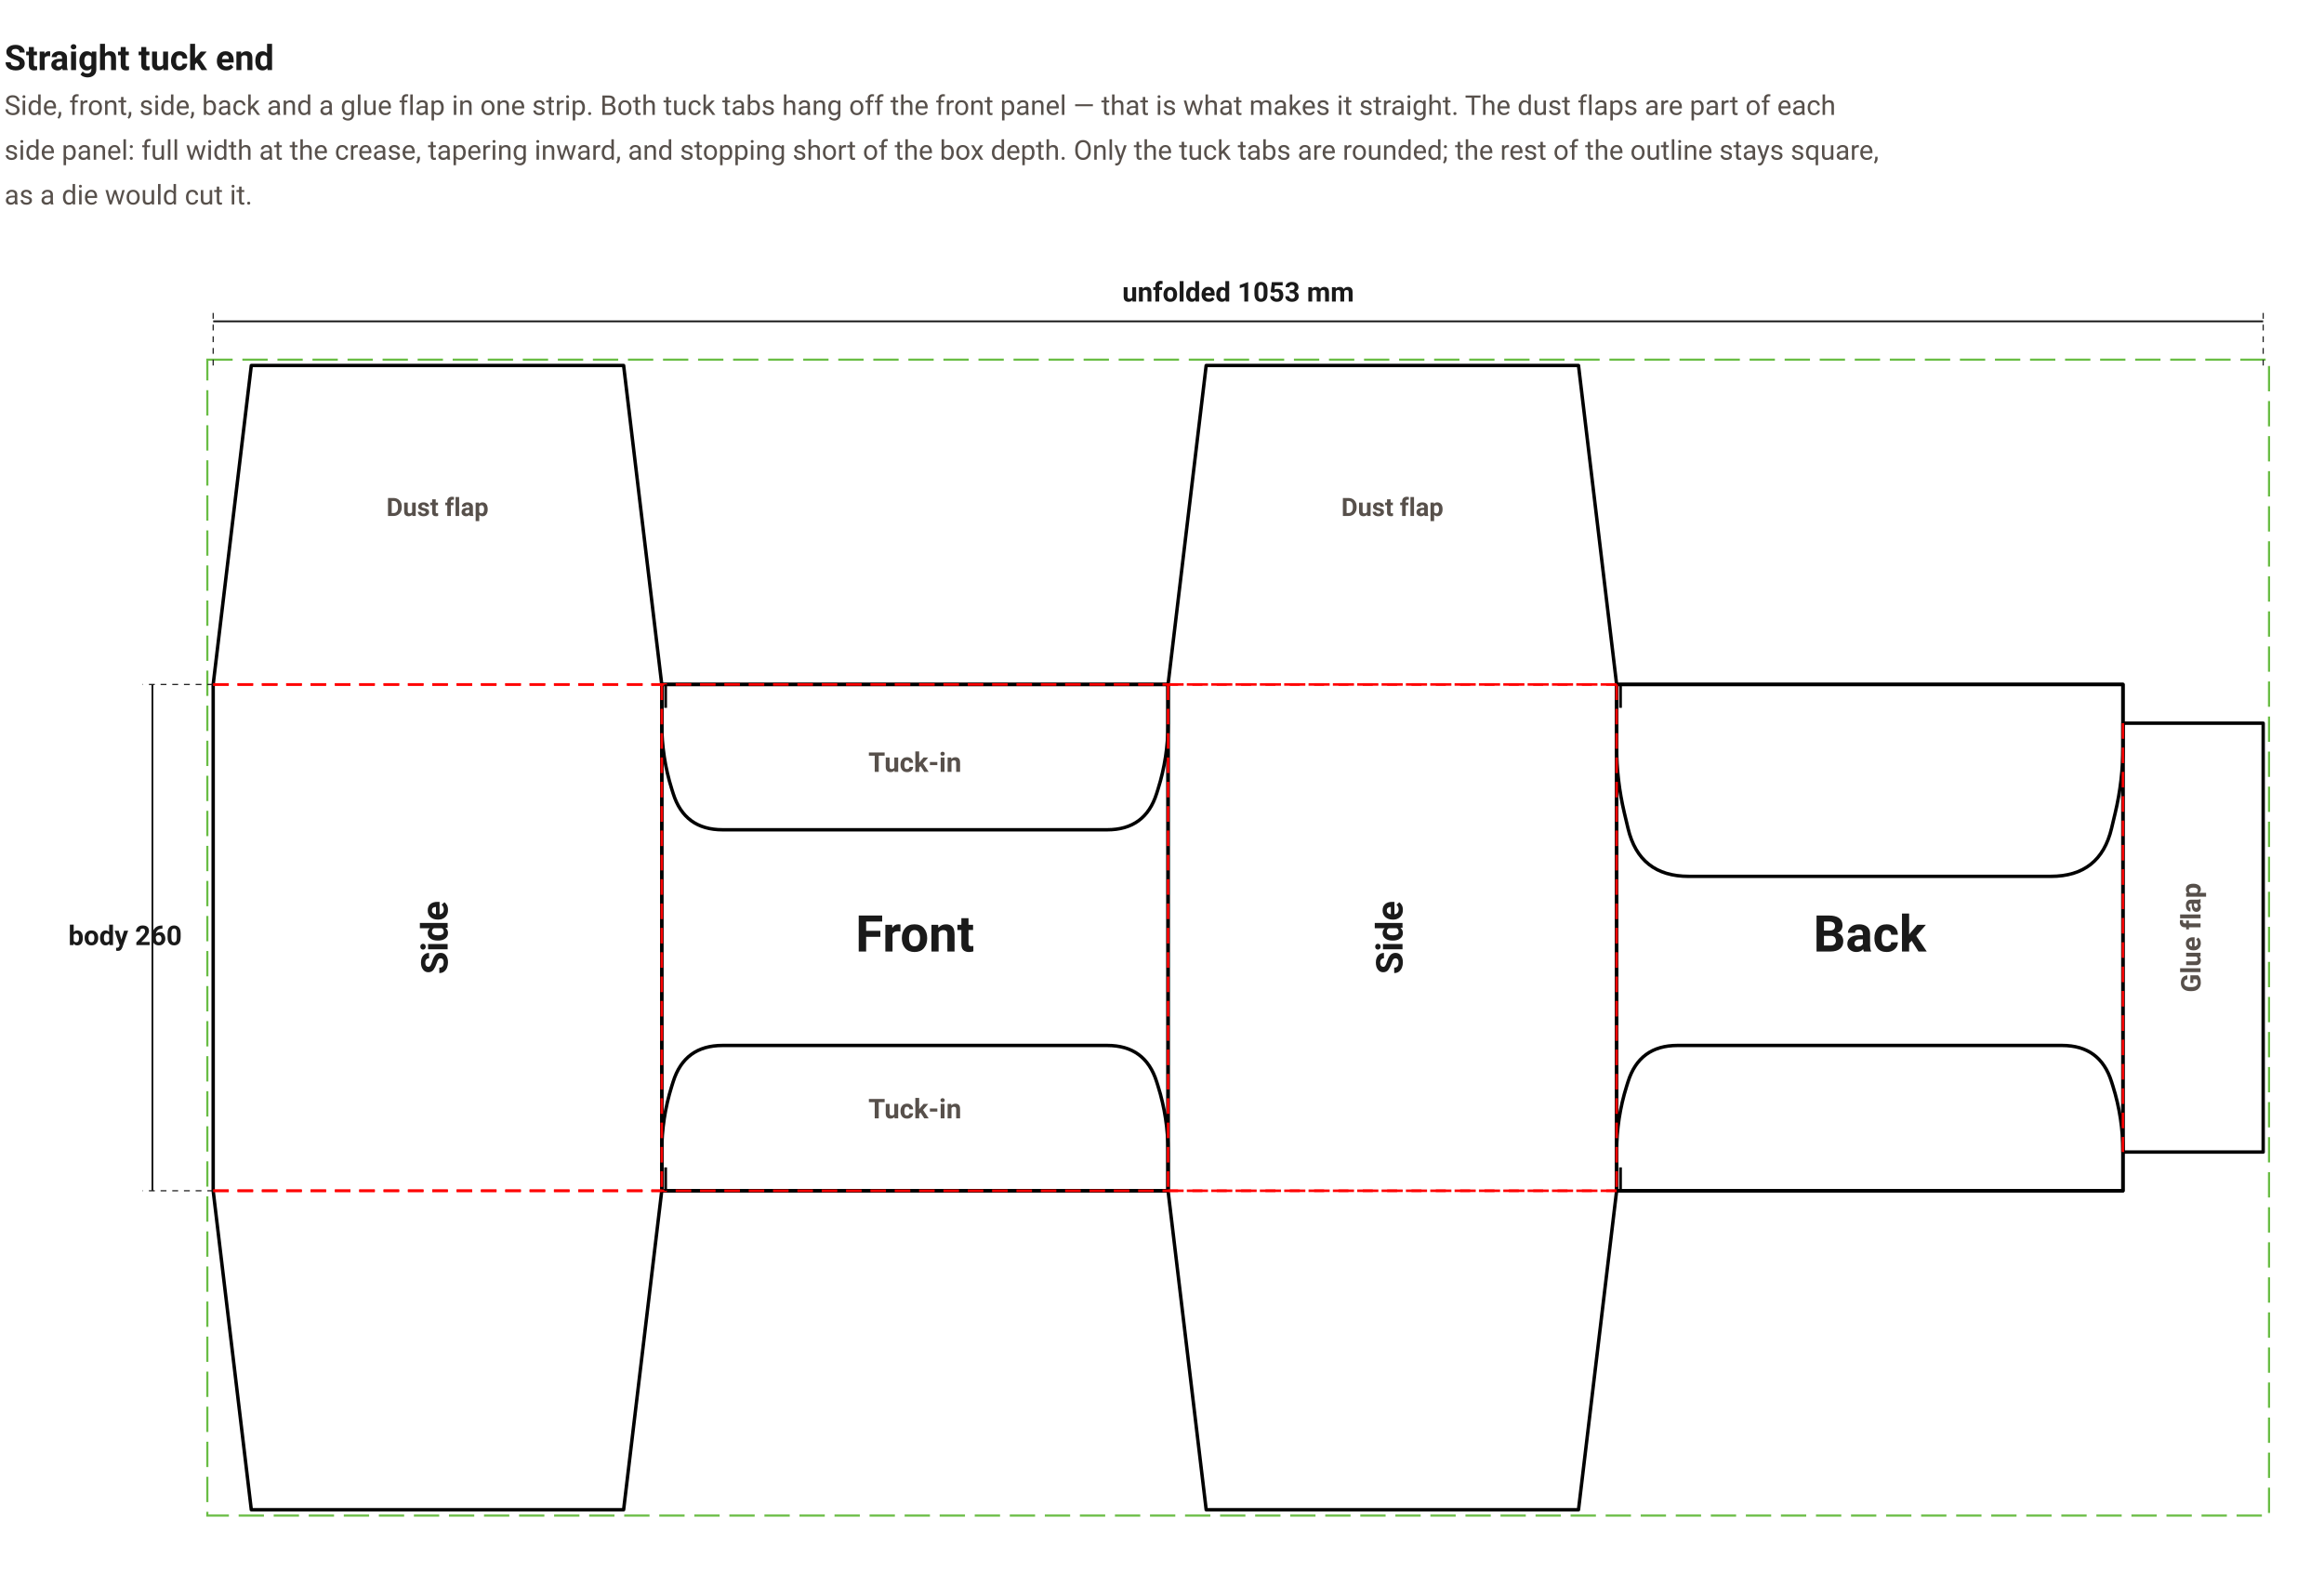
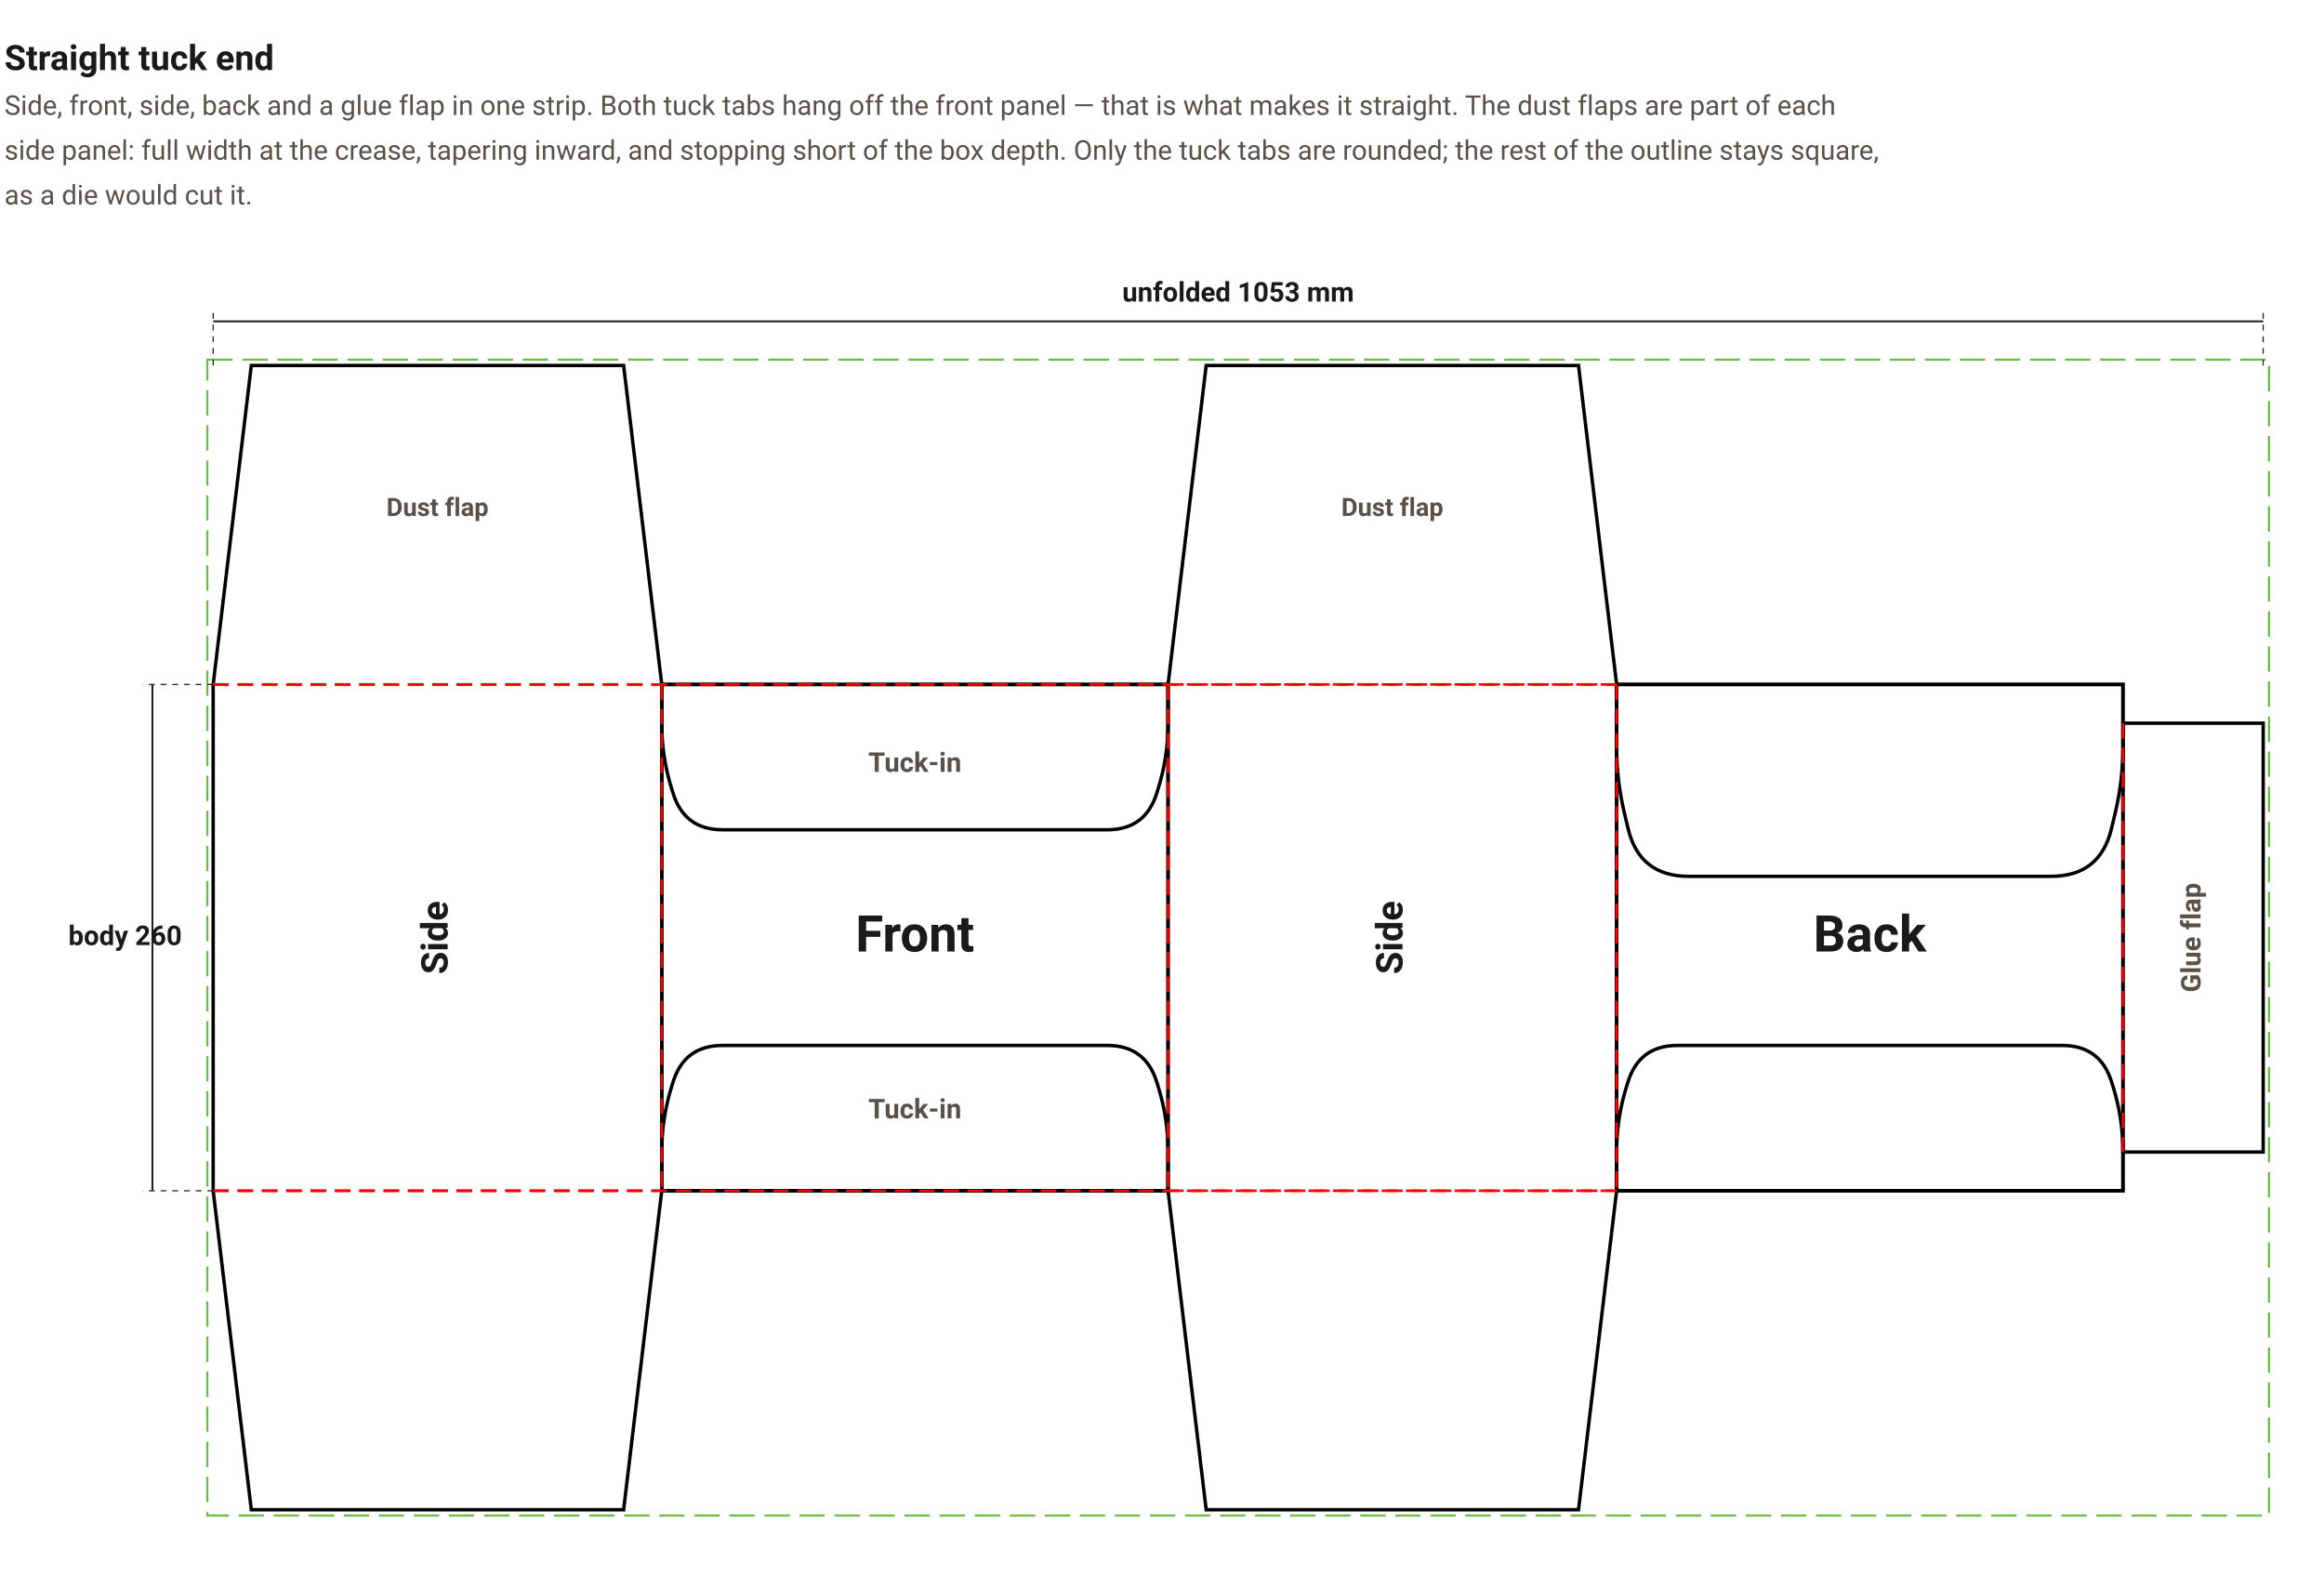
<svg xmlns="http://www.w3.org/2000/svg" viewBox="-109.2 -351.5 1192.9 806.3" width="1193" height="806" role="img" aria-labelledby="tfolding-carton dfolding-carton">
  <g>
-     <path d="M19.58,-163.80 L210.78,-163.80 L230.36,0.00 L230.36,260.00 L210.78,423.80 L19.58,423.80 L0.00,260.00 L0.00,0.00 L19.58,-163.80 Z" fill="none" stroke="#000000" stroke-width="1.75" stroke-linejoin="round" />
-     <path d="M509.94,-163.80 L701.14,-163.80 L720.72,0.00 L720.72,260.00 L701.14,423.80 L509.94,423.80 L490.36,260.00 L490.36,0.00 L509.94,-163.80 Z" fill="none" stroke="#000000" stroke-width="1.75" stroke-linejoin="round" />
-     <path d="M230.36,0.00 L490.36,0.00 L490.36,260.00 L230.36,260.00 L230.36,0.00 Z" fill="none" stroke="#000000" stroke-width="1.75" stroke-linejoin="round" />
-     <path d="M230.36,260.00 L230.36,239.85 Q230.36,222.69 235.49,206.32 L236.21,204.03 Q242.06,185.38 261.61,185.38 L459.11,185.38 Q478.66,185.38 484.51,204.03 L485.23,206.32 Q490.36,222.69 490.36,239.85 L490.36,260.00 L230.36,260.00 Z" fill="none" stroke="#000000" stroke-width="1.75" stroke-linejoin="round" />
-     <path d="M230.36,0.00 L230.36,20.15 Q230.36,37.31 235.49,53.68 L236.21,55.96 Q242.06,74.62 261.61,74.62 L459.11,74.62 Q478.66,74.62 484.51,55.96 L485.23,53.68 Q490.36,37.31 490.36,20.15 L490.36,0.00 L230.36,0.00 Z" fill="none" stroke="#000000" stroke-width="1.75" stroke-linejoin="round" />
-     <path d="M720.72,0.00 L980.72,0.00 L980.72,260.00 L720.72,260.00 L720.72,0.00 Z" fill="none" stroke="#000000" stroke-width="1.75" stroke-linejoin="round" />
-     <path d="M720.72,260.00 L720.72,239.85 Q720.72,222.69 725.85,206.32 L726.57,204.03 Q732.42,185.38 751.97,185.38 L949.47,185.38 Q969.02,185.38 974.87,204.03 L975.59,206.32 Q980.72,222.69 980.72,239.85 L980.72,260.00 L720.72,260.00 Z" fill="none" stroke="#000000" stroke-width="1.75" stroke-linejoin="round" />
-     <path d="M720.72,0.00 L720.72,32.11 Q720.72,49.27 724.68,65.97 L726.57,73.91 Q732.42,98.54 757.74,98.54 L943.70,98.54 Q969.02,98.54 974.87,73.91 L976.76,65.97 Q980.72,49.27 980.72,32.11 L980.72,0.00 L720.72,0.00 Z" fill="none" stroke="#000000" stroke-width="1.75" stroke-linejoin="round" />
-     <path d="M980.72,19.89 L1052.74,19.89 L1052.74,240.11 L980.72,240.11 L980.72,19.89 Z" fill="none" stroke="#000000" stroke-width="1.75" stroke-linejoin="round" />
+     <path d="M19.58,-163.80 L210.78,-163.80 L230.36,0.00 L230.36,260.00 L210.78,423.80 L19.58,423.80 L0.00,260.00 L0.00,0.00 L19.58,-163.80 Z" fill="none" stroke="#000000" stroke-width="1.75" stroke-linejoin="miter" />
+     <path d="M509.94,-163.80 L701.14,-163.80 L720.72,0.00 L720.72,260.00 L701.14,423.80 L509.94,423.80 L490.36,260.00 L490.36,0.00 L509.94,-163.80 Z" fill="none" stroke="#000000" stroke-width="1.75" stroke-linejoin="miter" />
+     <path d="M230.36,0.00 L490.36,0.00 L490.36,260.00 L230.36,260.00 L230.36,0.00 Z" fill="none" stroke="#000000" stroke-width="1.75" stroke-linejoin="miter" />
+     <path d="M230.36,260.00 L230.36,239.85 Q230.36,222.69 235.49,206.32 L236.21,204.03 Q242.06,185.38 261.61,185.38 L459.11,185.38 Q478.66,185.38 484.51,204.03 L485.23,206.32 Q490.36,222.69 490.36,239.85 L490.36,260.00 L230.36,260.00 Z" fill="none" stroke="#000000" stroke-width="1.75" stroke-linejoin="miter" />
+     <path d="M230.36,0.00 L230.36,20.15 Q230.36,37.31 235.49,53.68 L236.21,55.96 Q242.06,74.62 261.61,74.62 L459.11,74.62 Q478.66,74.62 484.51,55.96 L485.23,53.68 Q490.36,37.31 490.36,20.15 L490.36,0.00 L230.36,0.00 Z" fill="none" stroke="#000000" stroke-width="1.75" stroke-linejoin="miter" />
+     <path d="M720.72,0.00 L980.72,0.00 L980.72,260.00 L720.72,260.00 L720.72,0.00 Z" fill="none" stroke="#000000" stroke-width="1.75" stroke-linejoin="miter" />
+     <path d="M720.72,260.00 L720.72,239.85 Q720.72,222.69 725.85,206.32 L726.57,204.03 Q732.42,185.38 751.97,185.38 L949.47,185.38 Q969.02,185.38 974.87,204.03 L975.59,206.32 Q980.72,222.69 980.72,239.85 L980.72,260.00 L720.72,260.00 Z" fill="none" stroke="#000000" stroke-width="1.75" stroke-linejoin="miter" />
+     <path d="M720.72,0.00 L720.72,32.11 Q720.72,49.27 724.68,65.97 L726.57,73.91 Q732.42,98.54 757.74,98.54 L943.70,98.54 Q969.02,98.54 974.87,73.91 L976.76,65.97 Q980.72,49.27 980.72,32.11 L980.72,0.00 L720.72,0.00 Z" fill="none" stroke="#000000" stroke-width="1.75" stroke-linejoin="miter" />
+     <path d="M980.72,19.89 L1052.74,19.89 L1052.74,240.11 L980.72,240.11 L980.72,19.89 Z" fill="none" stroke="#000000" stroke-width="1.75" stroke-linejoin="miter" />
    <line x1="230.36" y1="0.00" x2="230.36" y2="260.00" stroke="#FF0000" stroke-width="1.3" stroke-dasharray="8 4.5" />
    <line x1="490.36" y1="0.00" x2="490.36" y2="260.00" stroke="#FF0000" stroke-width="1.3" stroke-dasharray="8 4.5" />
    <line x1="720.72" y1="0.00" x2="720.72" y2="260.00" stroke="#FF0000" stroke-width="1.3" stroke-dasharray="8 4.5" />
    <line x1="0.00" y1="0.00" x2="720.72" y2="0.00" stroke="#FF0000" stroke-width="1.3" stroke-dasharray="8 4.5" />
    <line x1="0.00" y1="260.00" x2="720.72" y2="260.00" stroke="#FF0000" stroke-width="1.3" stroke-dasharray="8 4.5" />
    <line x1="980.72" y1="19.89" x2="980.72" y2="240.11" stroke="#FF0000" stroke-width="1.3" stroke-dasharray="8 4.5" />
    <line x1="0.00" y1="0.00" x2="230.36" y2="0.00" stroke="#FF0000" stroke-width="1.3" stroke-dasharray="8 4.5" />
    <line x1="0.00" y1="260.00" x2="230.36" y2="260.00" stroke="#FF0000" stroke-width="1.3" stroke-dasharray="8 4.5" />
    <line x1="490.36" y1="0.00" x2="720.72" y2="0.00" stroke="#FF0000" stroke-width="1.3" stroke-dasharray="8 4.5" />
    <line x1="490.36" y1="260.00" x2="720.72" y2="260.00" stroke="#FF0000" stroke-width="1.3" stroke-dasharray="8 4.5" />
    <path d="M-3.00,-166.80 L1055.74,-166.80 L1055.74,426.80 L-3.00,426.80 Z" fill="none" stroke="#69BD44" stroke-width="1.1" stroke-dasharray="13 5" />
    <text x="360.36" y="130.00" font-family="ui-sans-serif,system-ui,-apple-system,'Segoe UI',Roboto,'Helvetica Neue',Arial,sans-serif" font-size="26" font-weight="600" fill="#1A1A1A" text-anchor="middle" dominant-baseline="middle">Front</text>
    <text x="115.18" y="130.00" transform="rotate(-90 115.18 130.00)" font-family="ui-sans-serif,system-ui,-apple-system,'Segoe UI',Roboto,'Helvetica Neue',Arial,sans-serif" font-size="19" font-weight="600" fill="#1A1A1A" text-anchor="middle" dominant-baseline="middle">Side</text>
    <text x="605.54" y="130.00" transform="rotate(-90 605.54 130.00)" font-family="ui-sans-serif,system-ui,-apple-system,'Segoe UI',Roboto,'Helvetica Neue',Arial,sans-serif" font-size="19" font-weight="600" fill="#1A1A1A" text-anchor="middle" dominant-baseline="middle">Side</text>
    <text x="850.72" y="130.00" font-family="ui-sans-serif,system-ui,-apple-system,'Segoe UI',Roboto,'Helvetica Neue',Arial,sans-serif" font-size="26" font-weight="600" fill="#1A1A1A" text-anchor="middle" dominant-baseline="middle">Back</text>
    <text x="1016.73" y="130.00" transform="rotate(-90 1016.73 130.00)" font-family="ui-sans-serif,system-ui,-apple-system,'Segoe UI',Roboto,'Helvetica Neue',Arial,sans-serif" font-size="14" font-weight="600" fill="#57504B" text-anchor="middle" dominant-baseline="middle">Glue flap</text>
    <text x="360.36" y="218.96" font-family="ui-sans-serif,system-ui,-apple-system,'Segoe UI',Roboto,'Helvetica Neue',Arial,sans-serif" font-size="14" font-weight="600" fill="#57504B" text-anchor="middle" dominant-baseline="middle">Tuck-in</text>
    <text x="360.36" y="41.04" font-family="ui-sans-serif,system-ui,-apple-system,'Segoe UI',Roboto,'Helvetica Neue',Arial,sans-serif" font-size="14" font-weight="600" fill="#57504B" text-anchor="middle" dominant-baseline="middle">Tuck-in</text>
    <text x="115.18" y="-90.09" font-family="ui-sans-serif,system-ui,-apple-system,'Segoe UI',Roboto,'Helvetica Neue',Arial,sans-serif" font-size="13" font-weight="600" fill="#57504B" text-anchor="middle" dominant-baseline="middle">Dust flap</text>
    <text x="605.54" y="-90.09" font-family="ui-sans-serif,system-ui,-apple-system,'Segoe UI',Roboto,'Helvetica Neue',Arial,sans-serif" font-size="13" font-weight="600" fill="#57504B" text-anchor="middle" dominant-baseline="middle">Dust flap</text>
    <line x1="0.00" y1="-186.48" x2="1052.74" y2="-186.48" stroke="#1A1A1A" stroke-width="0.95" />
    <line x1="0.00" y1="-163.80" x2="0.00" y2="-191.48" stroke="#1A1A1A" stroke-width="0.6" stroke-dasharray="3 3" />
    <line x1="1052.74" y1="-163.80" x2="1052.74" y2="-191.48" stroke="#1A1A1A" stroke-width="0.6" stroke-dasharray="3 3" />
    <text x="526.37" y="-200.48" font-family="ui-sans-serif,system-ui,-apple-system,'Segoe UI',Roboto,'Helvetica Neue',Arial,sans-serif" font-size="14" font-weight="600" fill="#1A1A1A" text-anchor="middle" dominant-baseline="middle">unfolded 1053 mm</text>
    <line x1="-31.20" y1="0.00" x2="-31.20" y2="260.00" stroke="#1A1A1A" stroke-width="0.95" />
    <line x1="0.00" y1="0.00" x2="-36.20" y2="0.00" stroke="#1A1A1A" stroke-width="0.6" stroke-dasharray="3 3" />
    <line x1="0.00" y1="260.00" x2="-36.20" y2="260.00" stroke="#1A1A1A" stroke-width="0.6" stroke-dasharray="3 3" />
    <text x="-45.20" y="130.00" font-family="ui-sans-serif,system-ui,-apple-system,'Segoe UI',Roboto,'Helvetica Neue',Arial,sans-serif" font-size="14" font-weight="600" fill="#1A1A1A" text-anchor="middle" dominant-baseline="middle">body 260</text>
    <text x="-107.2" y="-315.5" font-family="ui-sans-serif,system-ui,-apple-system,'Segoe UI',Roboto,'Helvetica Neue',Arial,sans-serif" font-size="18" font-weight="700" fill="#1A1A1A">Straight tuck end</text>
    <text x="-107.2" y="-292.5" font-family="ui-sans-serif,system-ui,-apple-system,'Segoe UI',Roboto,'Helvetica Neue',Arial,sans-serif" font-size="14" fill="#57504B">Side, front, side, back and a glue flap in one strip. Both tuck tabs hang off the front panel — that is what makes it straight. The dust flaps are part of each</text>
    <text x="-107.2" y="-269.5" font-family="ui-sans-serif,system-ui,-apple-system,'Segoe UI',Roboto,'Helvetica Neue',Arial,sans-serif" font-size="14" fill="#57504B">side panel: full width at the crease, tapering inward, and stopping short of the box depth. Only the tuck tabs are rounded; the rest of the outline stays square,</text>
    <text x="-107.2" y="-246.5" font-family="ui-sans-serif,system-ui,-apple-system,'Segoe UI',Roboto,'Helvetica Neue',Arial,sans-serif" font-size="14" fill="#57504B">as a die would cut it.</text>
-     <line x1="232.36" y1="260.00" x2="232.36" y2="248.00" stroke="#000000" stroke-width="1.4" />
-     <line x1="232.36" y1="0.00" x2="232.36" y2="12.00" stroke="#000000" stroke-width="1.4" />
-     <line x1="722.72" y1="260.00" x2="722.72" y2="248.00" stroke="#000000" stroke-width="1.4" />
-     <line x1="722.72" y1="0.00" x2="722.72" y2="12.00" stroke="#000000" stroke-width="1.4" />
  </g>
</svg>
